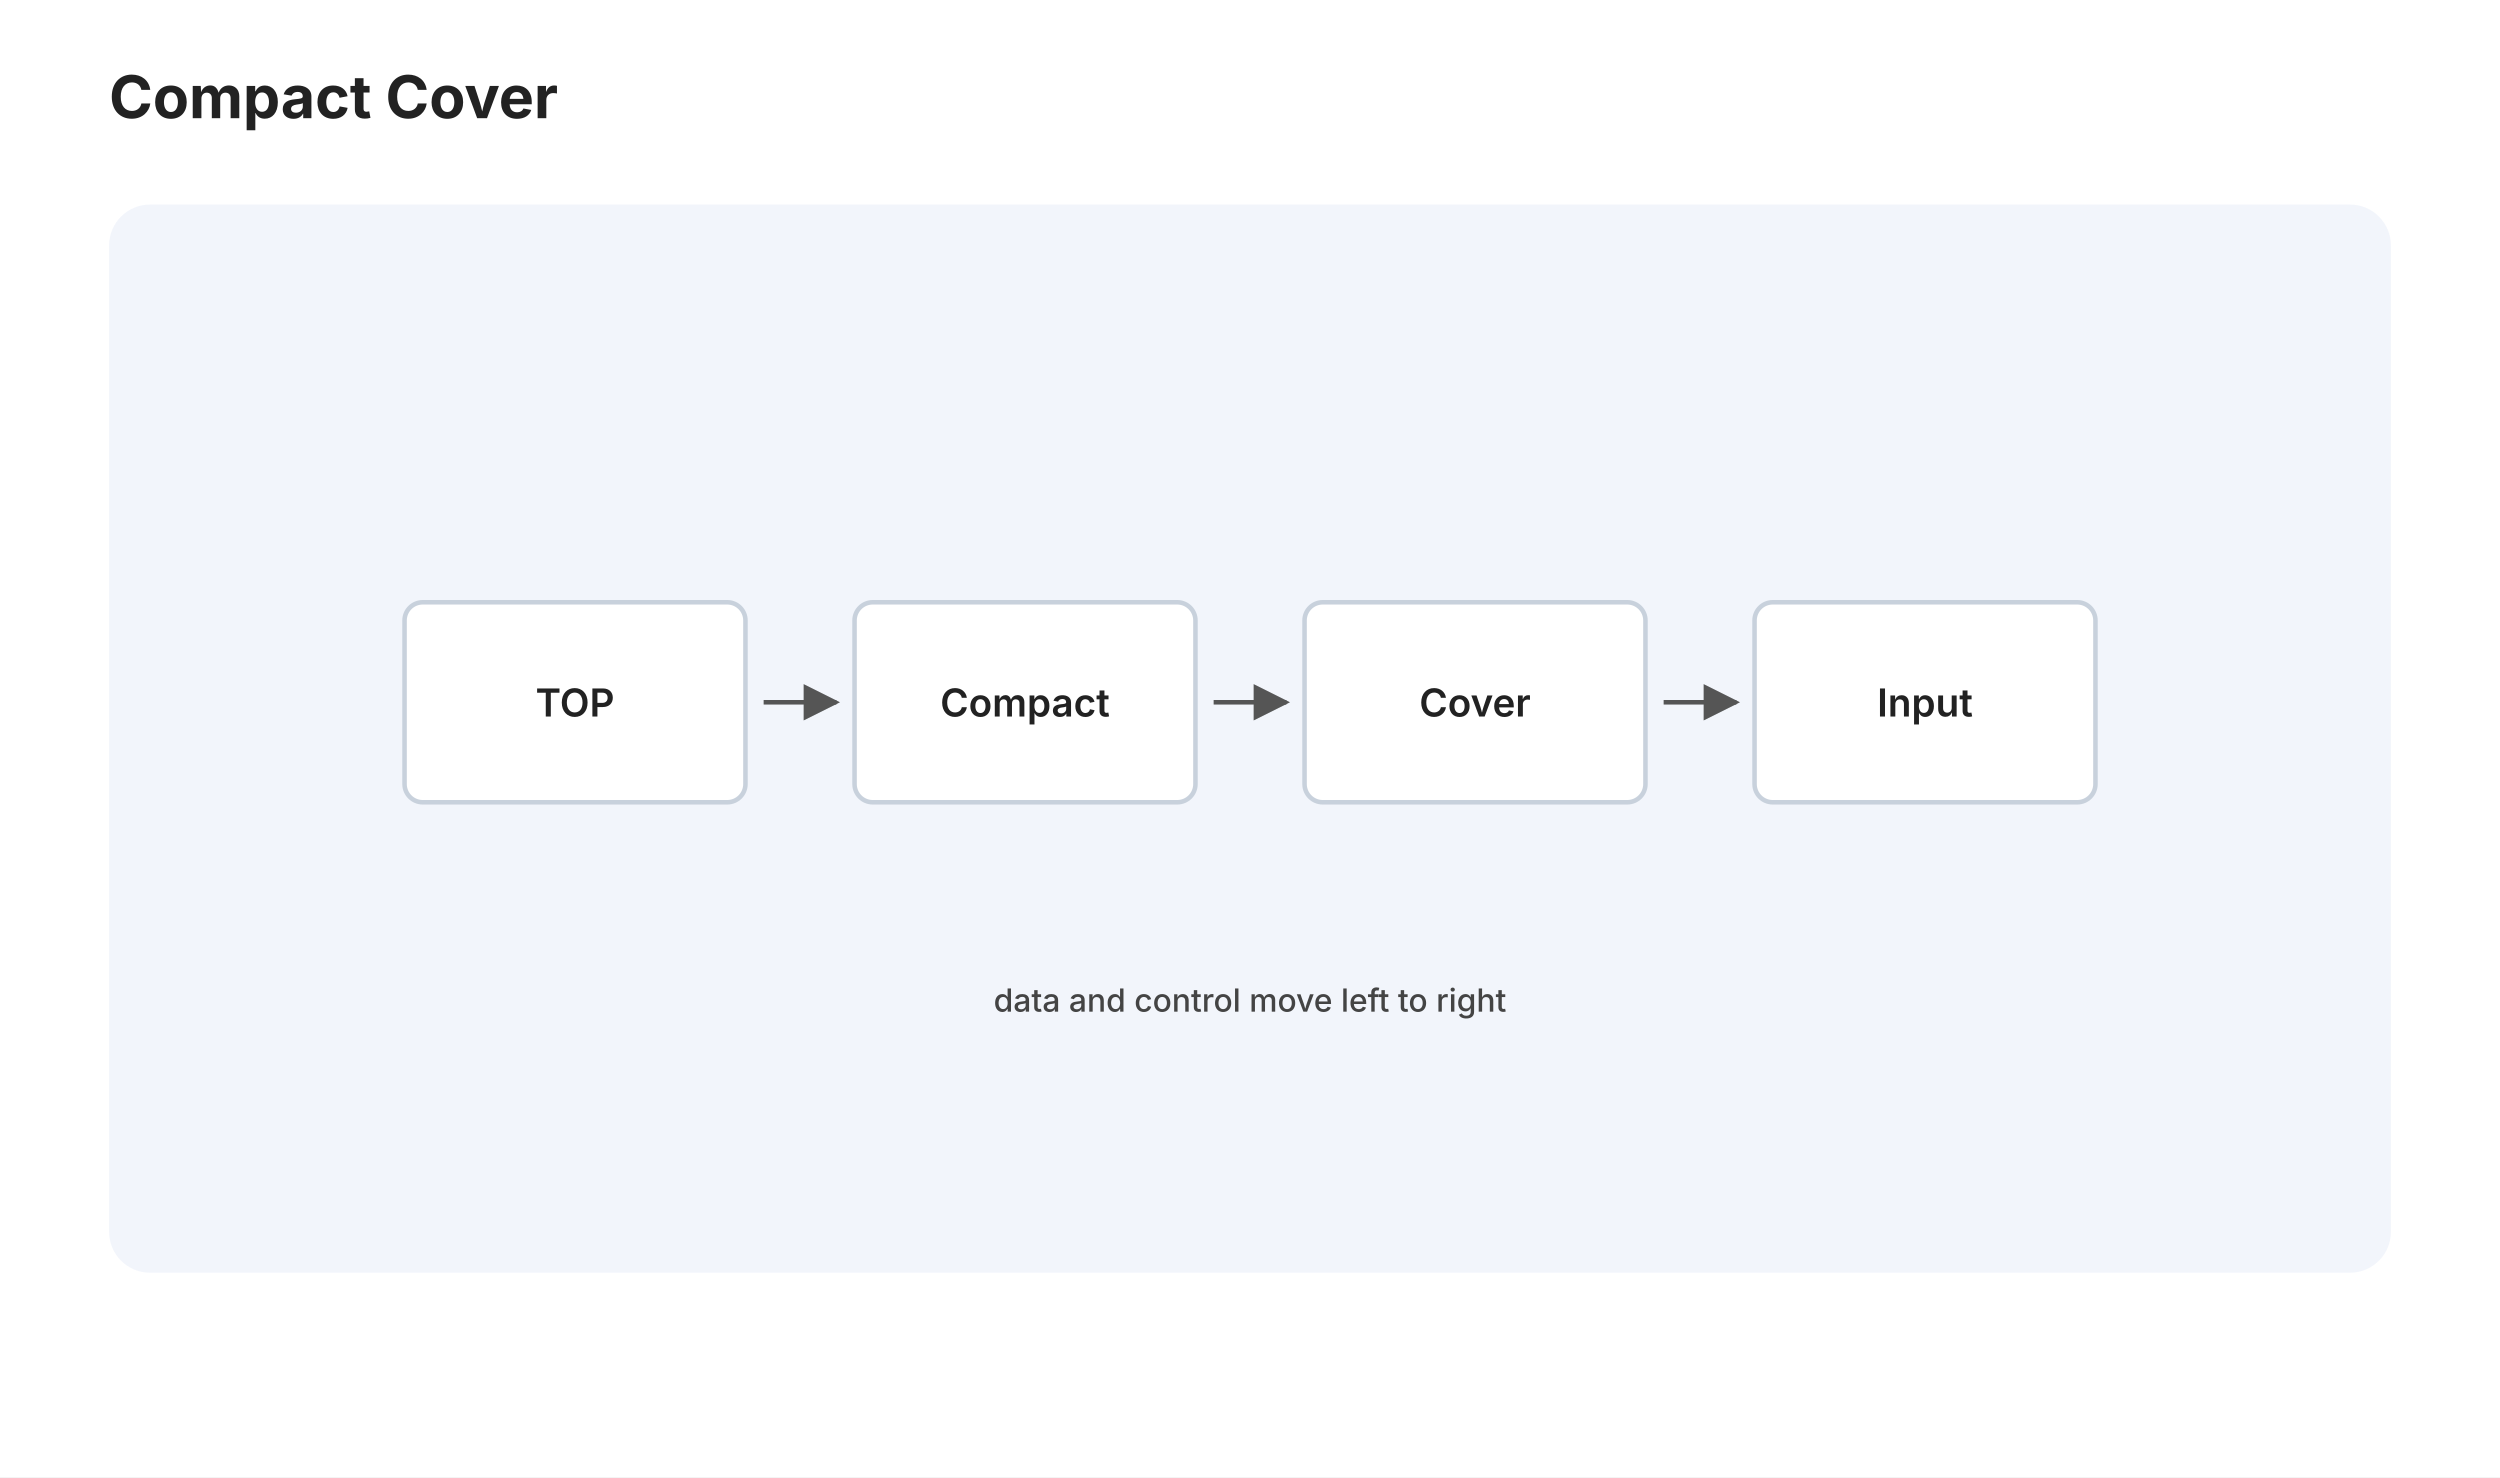
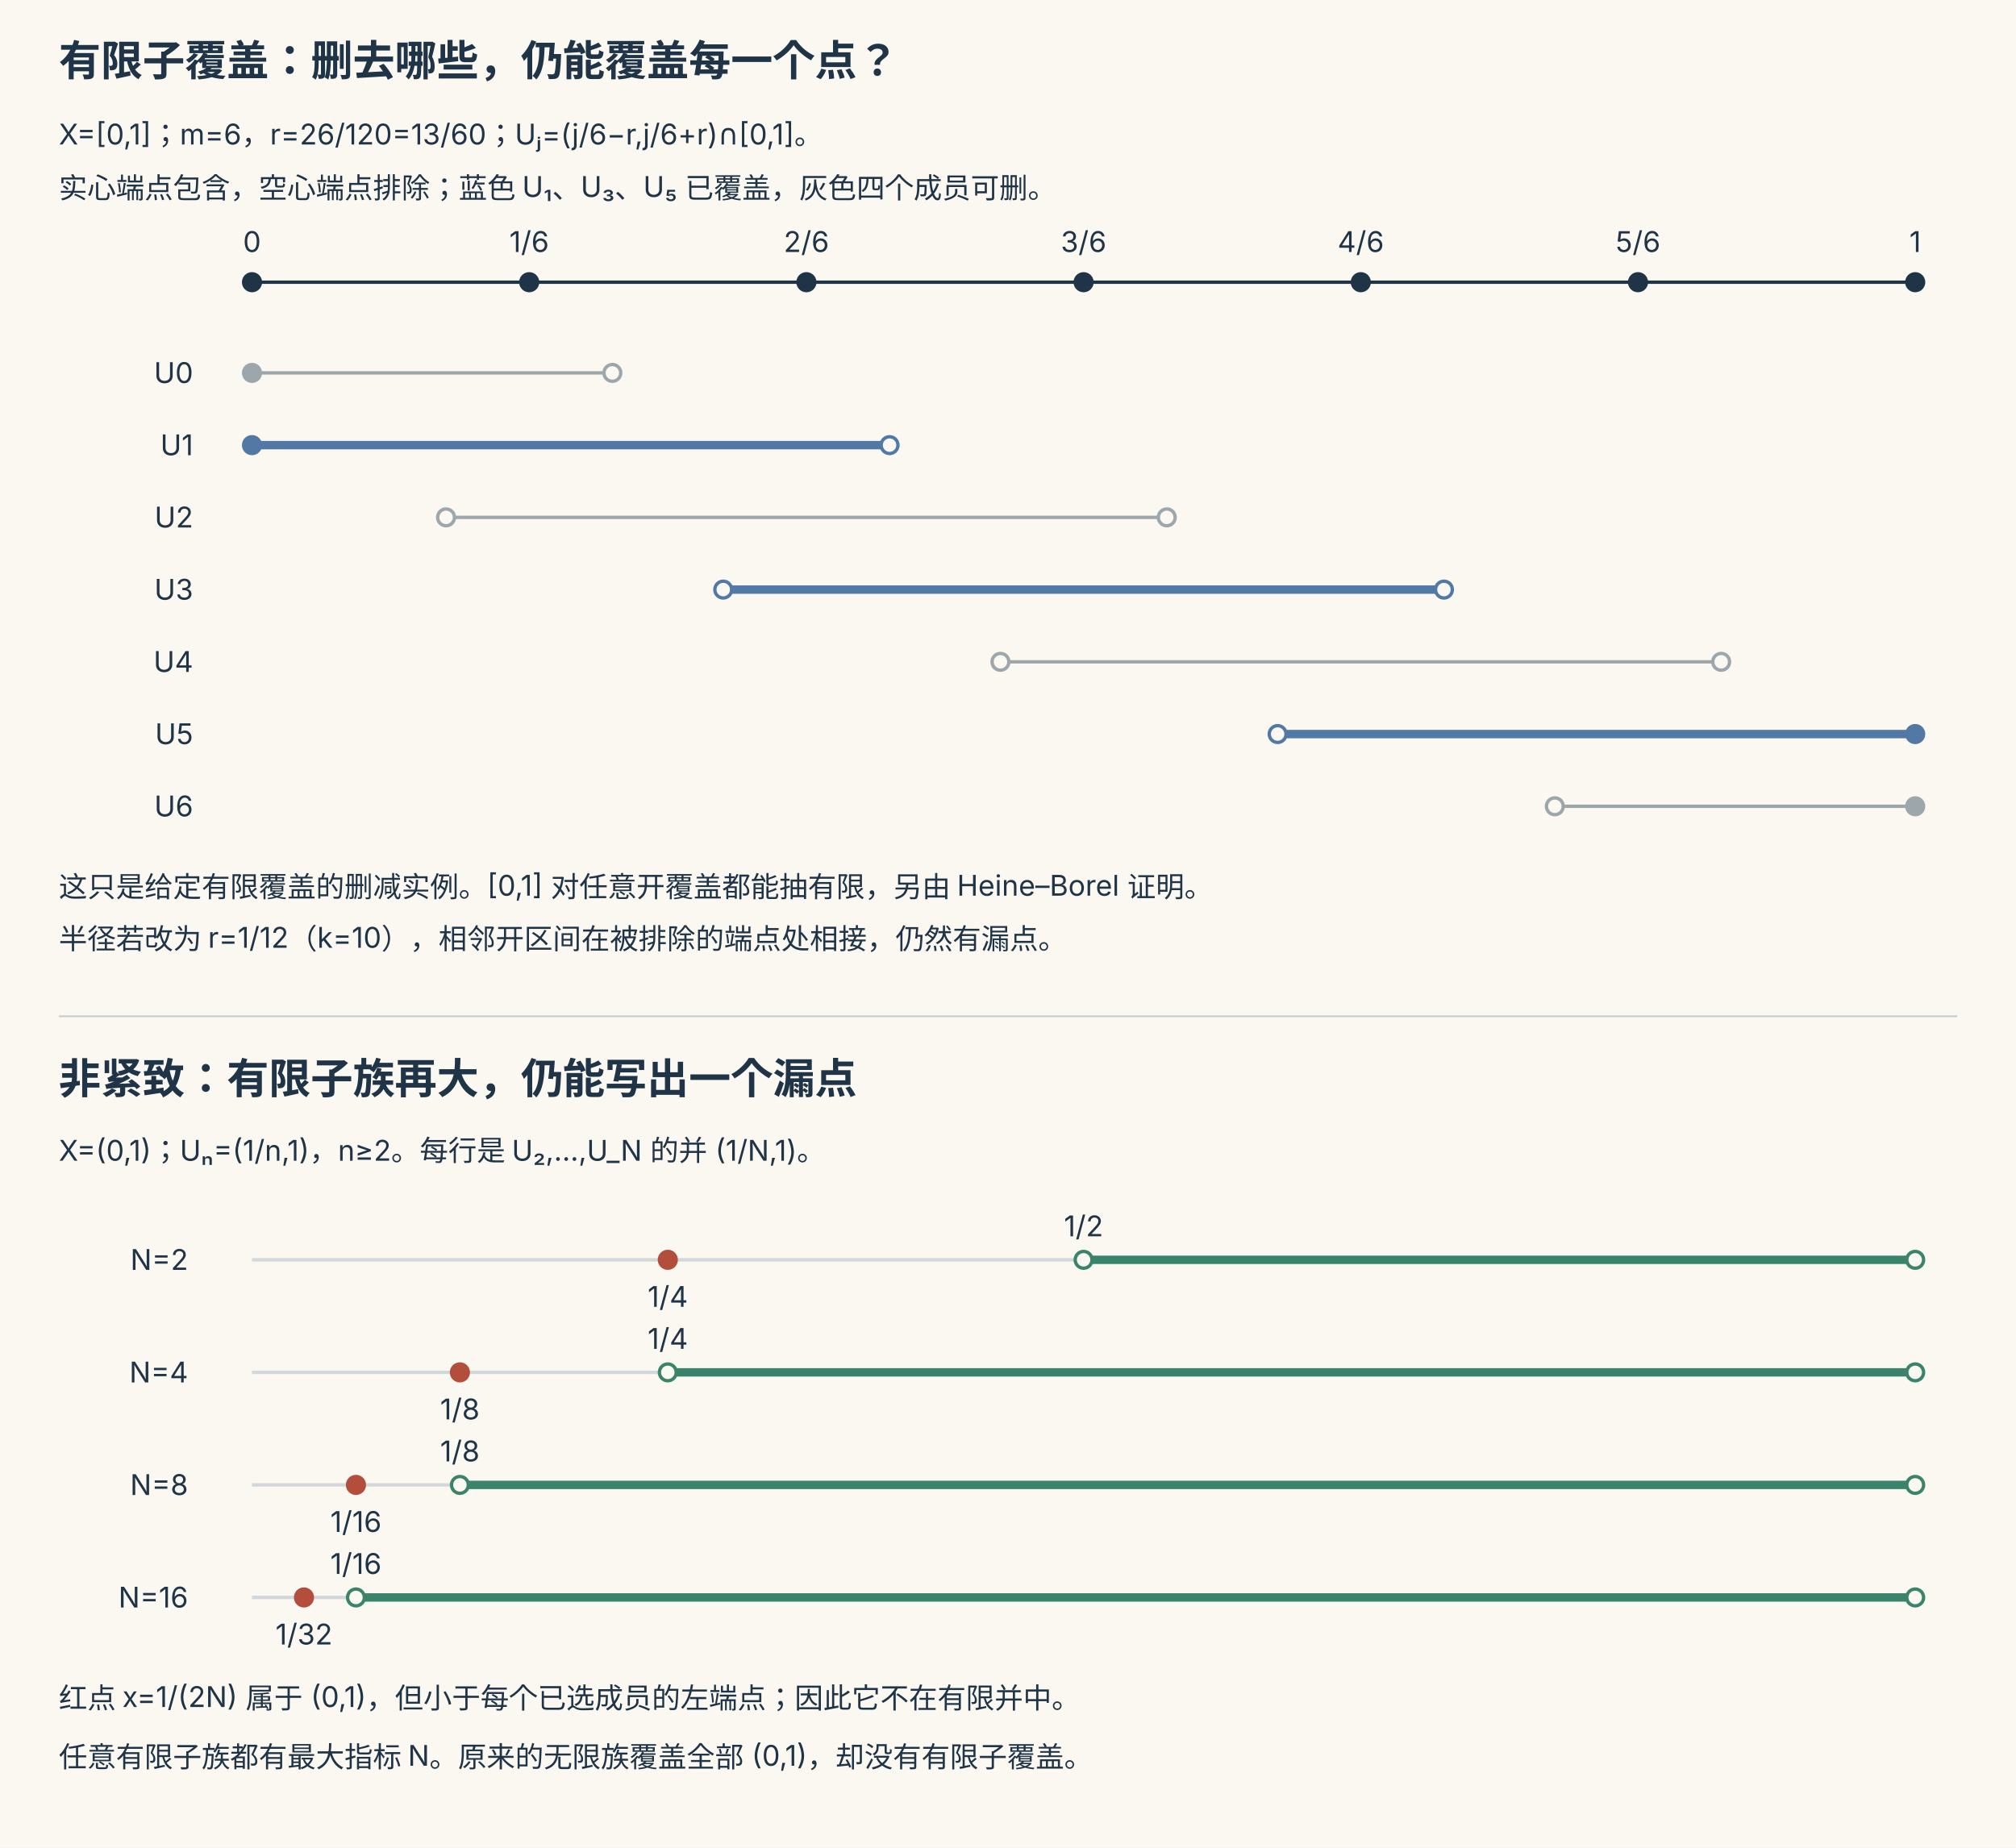
- <svg xmlns="http://www.w3.org/2000/svg" viewBox="0 0 1100 650" role="img" aria-label="Compact Cover">
-   <defs>
-     <marker id="arrow" viewBox="0 0 10 10" refX="9" refY="5" markerWidth="8" markerHeight="8" orient="auto-start-reverse">
-       <path d="M 0 0 L 10 5 L 0 10 z" fill="#555" />
-     </marker>
-     <style>
-       .title { font: 700 26px -apple-system, BlinkMacSystemFont, "Segoe UI", sans-serif; fill: #222; }
-       .label { font: 600 17px -apple-system, BlinkMacSystemFont, "Segoe UI", sans-serif; fill: #222; }
-       .small { font: 500 14px -apple-system, BlinkMacSystemFont, "Segoe UI", sans-serif; fill: #444; }
-       .tiny { font: 500 12px -apple-system, BlinkMacSystemFont, "Segoe UI", sans-serif; fill: #555; }
-       .box { fill: #fff; stroke: #c8d1dc; stroke-width: 2; rx: 8; }
-       .soft { fill: #f8fafc; stroke: #d8e0e8; stroke-width: 2; rx: 8; }
-       .accent { fill: #3f5ca6; stroke: #3f5ca6; }
-       .line { stroke: #555; stroke-width: 2; fill: none; marker-end: url(#arrow); }
-       .thin { stroke: #777; stroke-width: 1.6; fill: none; }
-     </style>
-   </defs>
-   <rect x="0" y="0" width="1100" height="650" fill="#ffffff" />
-   <text x="48" y="52" class="title">Compact Cover</text>
-   <rect x="48" y="90" width="1004" height="470" fill="#e3e9f7" opacity="0.45" rx="18" />
-   <rect x="178.0" y="265.0" width="150.0" height="88.0" class="box" />
-   <text x="253.0" y="309.0" class="label" text-anchor="middle" dominant-baseline="middle">TOP</text>
-   <path d="M 336.0 309.0 L 368.0 309.0" stroke="#555" stroke-width="2" fill="none" marker-end="url(#arrow)" />
-   <rect x="376.0" y="265.0" width="150.0" height="88.0" class="box" />
-   <text x="451.0" y="309.0" class="label" text-anchor="middle" dominant-baseline="middle">Compact</text>
-   <path d="M 534.0 309.0 L 566.0 309.0" stroke="#555" stroke-width="2" fill="none" marker-end="url(#arrow)" />
-   <rect x="574.0" y="265.0" width="150.0" height="88.0" class="box" />
-   <text x="649.0" y="309.0" class="label" text-anchor="middle" dominant-baseline="middle">Cover</text>
-   <path d="M 732.0 309.0 L 764.0 309.0" stroke="#555" stroke-width="2" fill="none" marker-end="url(#arrow)" />
-   <rect x="772.0" y="265.0" width="150.0" height="88.0" class="box" />
-   <text x="847.0" y="309.0" class="label" text-anchor="middle" dominant-baseline="middle">Input</text>
-   <text x="550.0" y="440.0" class="small" text-anchor="middle" dominant-baseline="middle">data and control move left to right</text>
+ <svg xmlns="http://www.w3.org/2000/svg" viewBox="0 0 1200 1100" role="img" aria-labelledby="title desc">
+   <rect width="1200" height="1100" fill="#faf8f1" />
+   <style>text{font-family:system-ui,-apple-system,sans-serif;fill:#203447}.title{font-size:25px;font-weight:700}.label{font-size:19px}.small{font-size:17px}</style>
+   <text x="35" y="45" class="title" text-anchor="start">有限子覆盖：删去哪些，仍能覆盖每一个点？</text>
+   <text x="35" y="86" class="small" text-anchor="start">X=[0,1]；m=6，r=26/120=13/60；Uⱼ=(j/6−r,j/6+r)∩[0,1]。</text>
+   <text x="35" y="118" class="small" text-anchor="start">实心端点包含，空心端点排除；蓝色 U₁、U₃、U₅ 已覆盖，灰色四个成员可删。</text>
+   <line x1="150" y1="168" x2="1140" y2="168" stroke="#203447" stroke-width="2" />
+   <circle cx="150" cy="168" r="5" fill="#203447" stroke="#203447" stroke-width="2" />
+   <text x="150.0" y="150" class="small" text-anchor="middle">0</text>
+   <circle cx="315" cy="168" r="5" fill="#203447" stroke="#203447" stroke-width="2" />
+   <text x="315.0" y="150" class="small" text-anchor="middle">1/6</text>
+   <circle cx="480" cy="168" r="5" fill="#203447" stroke="#203447" stroke-width="2" />
+   <text x="480.0" y="150" class="small" text-anchor="middle">2/6</text>
+   <circle cx="645" cy="168" r="5" fill="#203447" stroke="#203447" stroke-width="2" />
+   <text x="645.0" y="150" class="small" text-anchor="middle">3/6</text>
+   <circle cx="810" cy="168" r="5" fill="#203447" stroke="#203447" stroke-width="2" />
+   <text x="810.0" y="150" class="small" text-anchor="middle">4/6</text>
+   <circle cx="975" cy="168" r="5" fill="#203447" stroke="#203447" stroke-width="2" />
+   <text x="975.0" y="150" class="small" text-anchor="middle">5/6</text>
+   <circle cx="1140" cy="168" r="5" fill="#203447" stroke="#203447" stroke-width="2" />
+   <text x="1140.0" y="150" class="small" text-anchor="middle">1</text>
+   <text x="115" y="228" class="small" text-anchor="end">U0</text>
+   <line x1="150" y1="222" x2="364.5" y2="222" stroke="#9da7ab" stroke-width="2" data-cover-j="0" />
+   <circle cx="150" cy="222" r="5" fill="#9da7ab" stroke="#9da7ab" stroke-width="2" data-left-j="0" />
+   <circle cx="364.5" cy="222" r="5" fill="#faf8f1" stroke="#9da7ab" stroke-width="2" data-right-j="0" />
+   <text x="115" y="271" class="small" text-anchor="end">U1</text>
+   <line x1="150" y1="265" x2="529.5" y2="265" stroke="#5278a5" stroke-width="5" data-cover-j="1" />
+   <circle cx="150" cy="265" r="5" fill="#5278a5" stroke="#5278a5" stroke-width="2" data-left-j="1" />
+   <circle cx="529.5" cy="265" r="5" fill="#faf8f1" stroke="#5278a5" stroke-width="2" data-right-j="1" />
+   <text x="115" y="314" class="small" text-anchor="end">U2</text>
+   <line x1="265.5" y1="308" x2="694.5" y2="308" stroke="#9da7ab" stroke-width="2" data-cover-j="2" />
+   <circle cx="265.5" cy="308" r="5" fill="#faf8f1" stroke="#9da7ab" stroke-width="2" data-left-j="2" />
+   <circle cx="694.5" cy="308" r="5" fill="#faf8f1" stroke="#9da7ab" stroke-width="2" data-right-j="2" />
+   <text x="115" y="357" class="small" text-anchor="end">U3</text>
+   <line x1="430.5" y1="351" x2="859.5" y2="351" stroke="#5278a5" stroke-width="5" data-cover-j="3" />
+   <circle cx="430.5" cy="351" r="5" fill="#faf8f1" stroke="#5278a5" stroke-width="2" data-left-j="3" />
+   <circle cx="859.5" cy="351" r="5" fill="#faf8f1" stroke="#5278a5" stroke-width="2" data-right-j="3" />
+   <text x="115" y="400" class="small" text-anchor="end">U4</text>
+   <line x1="595.5" y1="394" x2="1024.5" y2="394" stroke="#9da7ab" stroke-width="2" data-cover-j="4" />
+   <circle cx="595.5" cy="394" r="5" fill="#faf8f1" stroke="#9da7ab" stroke-width="2" data-left-j="4" />
+   <circle cx="1024.5" cy="394" r="5" fill="#faf8f1" stroke="#9da7ab" stroke-width="2" data-right-j="4" />
+   <text x="115" y="443" class="small" text-anchor="end">U5</text>
+   <line x1="760.5" y1="437" x2="1140" y2="437" stroke="#5278a5" stroke-width="5" data-cover-j="5" />
+   <circle cx="760.5" cy="437" r="5" fill="#faf8f1" stroke="#5278a5" stroke-width="2" data-left-j="5" />
+   <circle cx="1140" cy="437" r="5" fill="#5278a5" stroke="#5278a5" stroke-width="2" data-right-j="5" />
+   <text x="115" y="486" class="small" text-anchor="end">U6</text>
+   <line x1="925.5" y1="480" x2="1140" y2="480" stroke="#9da7ab" stroke-width="2" data-cover-j="6" />
+   <circle cx="925.5" cy="480" r="5" fill="#faf8f1" stroke="#9da7ab" stroke-width="2" data-left-j="6" />
+   <circle cx="1140" cy="480" r="5" fill="#9da7ab" stroke="#9da7ab" stroke-width="2" data-right-j="6" />
+   <text x="35" y="534" class="small" text-anchor="start">这只是给定有限覆盖的删减实例。[0,1] 对任意开覆盖都能抽有限，另由 Heine–Borel 证明。</text>
+   <text x="35" y="565" class="small" text-anchor="start">半径若改为 r=1/12（k=10），相邻开区间在被排除的端点处相接，仍然有漏点。</text>
+   <line x1="35" y1="605" x2="1165" y2="605" stroke="#c3cace" stroke-width="1" />
+   <text x="35" y="651" class="title" text-anchor="start">非紧致：有限子族再大，仍能写出一个漏点</text>
+   <text x="35" y="691" class="small" text-anchor="start">X=(0,1)；Uₙ=(1/n,1)，n≥2。每行是 U₂,…,U_N 的并 (1/N,1)。</text>
+   <text x="112" y="756" class="small" text-anchor="end">N=2</text>
+   <line x1="150" y1="750" x2="1140" y2="750" stroke="#d2d7d9" stroke-width="2" />
+   <line x1="645" y1="750" x2="1140" y2="750" stroke="#3b846c" stroke-width="5" data-open-N="2" />
+   <circle cx="645" cy="750" r="5" fill="#faf8f1" stroke="#3b846c" stroke-width="2" />
+   <circle cx="1140" cy="750" r="5" fill="#faf8f1" stroke="#3b846c" stroke-width="2" />
+   <circle cx="397.5" cy="750" r="5" fill="#b34e3d" stroke="#b34e3d" stroke-width="2" data-witness-N="2" />
+   <text x="397.5" y="778" class="small" text-anchor="middle">1/4</text>
+   <text x="645.0" y="736" class="small" text-anchor="middle">1/2</text>
+   <text x="112" y="823" class="small" text-anchor="end">N=4</text>
+   <line x1="150" y1="817" x2="1140" y2="817" stroke="#d2d7d9" stroke-width="2" />
+   <line x1="397.5" y1="817" x2="1140" y2="817" stroke="#3b846c" stroke-width="5" data-open-N="4" />
+   <circle cx="397.5" cy="817" r="5" fill="#faf8f1" stroke="#3b846c" stroke-width="2" />
+   <circle cx="1140" cy="817" r="5" fill="#faf8f1" stroke="#3b846c" stroke-width="2" />
+   <circle cx="273.75" cy="817" r="5" fill="#b34e3d" stroke="#b34e3d" stroke-width="2" data-witness-N="4" />
+   <text x="273.75" y="845" class="small" text-anchor="middle">1/8</text>
+   <text x="397.5" y="803" class="small" text-anchor="middle">1/4</text>
+   <text x="112" y="890" class="small" text-anchor="end">N=8</text>
+   <line x1="150" y1="884" x2="1140" y2="884" stroke="#d2d7d9" stroke-width="2" />
+   <line x1="273.75" y1="884" x2="1140" y2="884" stroke="#3b846c" stroke-width="5" data-open-N="8" />
+   <circle cx="273.75" cy="884" r="5" fill="#faf8f1" stroke="#3b846c" stroke-width="2" />
+   <circle cx="1140" cy="884" r="5" fill="#faf8f1" stroke="#3b846c" stroke-width="2" />
+   <circle cx="211.875" cy="884" r="5" fill="#b34e3d" stroke="#b34e3d" stroke-width="2" data-witness-N="8" />
+   <text x="211.875" y="912" class="small" text-anchor="middle">1/16</text>
+   <text x="273.75" y="870" class="small" text-anchor="middle">1/8</text>
+   <text x="112" y="957" class="small" text-anchor="end">N=16</text>
+   <line x1="150" y1="951" x2="1140" y2="951" stroke="#d2d7d9" stroke-width="2" />
+   <line x1="211.875" y1="951" x2="1140" y2="951" stroke="#3b846c" stroke-width="5" data-open-N="16" />
+   <circle cx="211.875" cy="951" r="5" fill="#faf8f1" stroke="#3b846c" stroke-width="2" />
+   <circle cx="1140" cy="951" r="5" fill="#faf8f1" stroke="#3b846c" stroke-width="2" />
+   <circle cx="180.938" cy="951" r="5" fill="#b34e3d" stroke="#b34e3d" stroke-width="2" data-witness-N="16" />
+   <text x="180.938" y="979" class="small" text-anchor="middle">1/32</text>
+   <text x="211.875" y="937" class="small" text-anchor="middle">1/16</text>
+   <text x="35" y="1017" class="small" text-anchor="start">红点 x=1/(2N) 属于 (0,1)，但小于每个已选成员的左端点；因此它不在有限并中。</text>
+   <text x="35" y="1052" class="small" text-anchor="start">任意有限子族都有最大指标 N。原来的无限族覆盖全部 (0,1)，却没有有限子覆盖。</text>
</svg>
